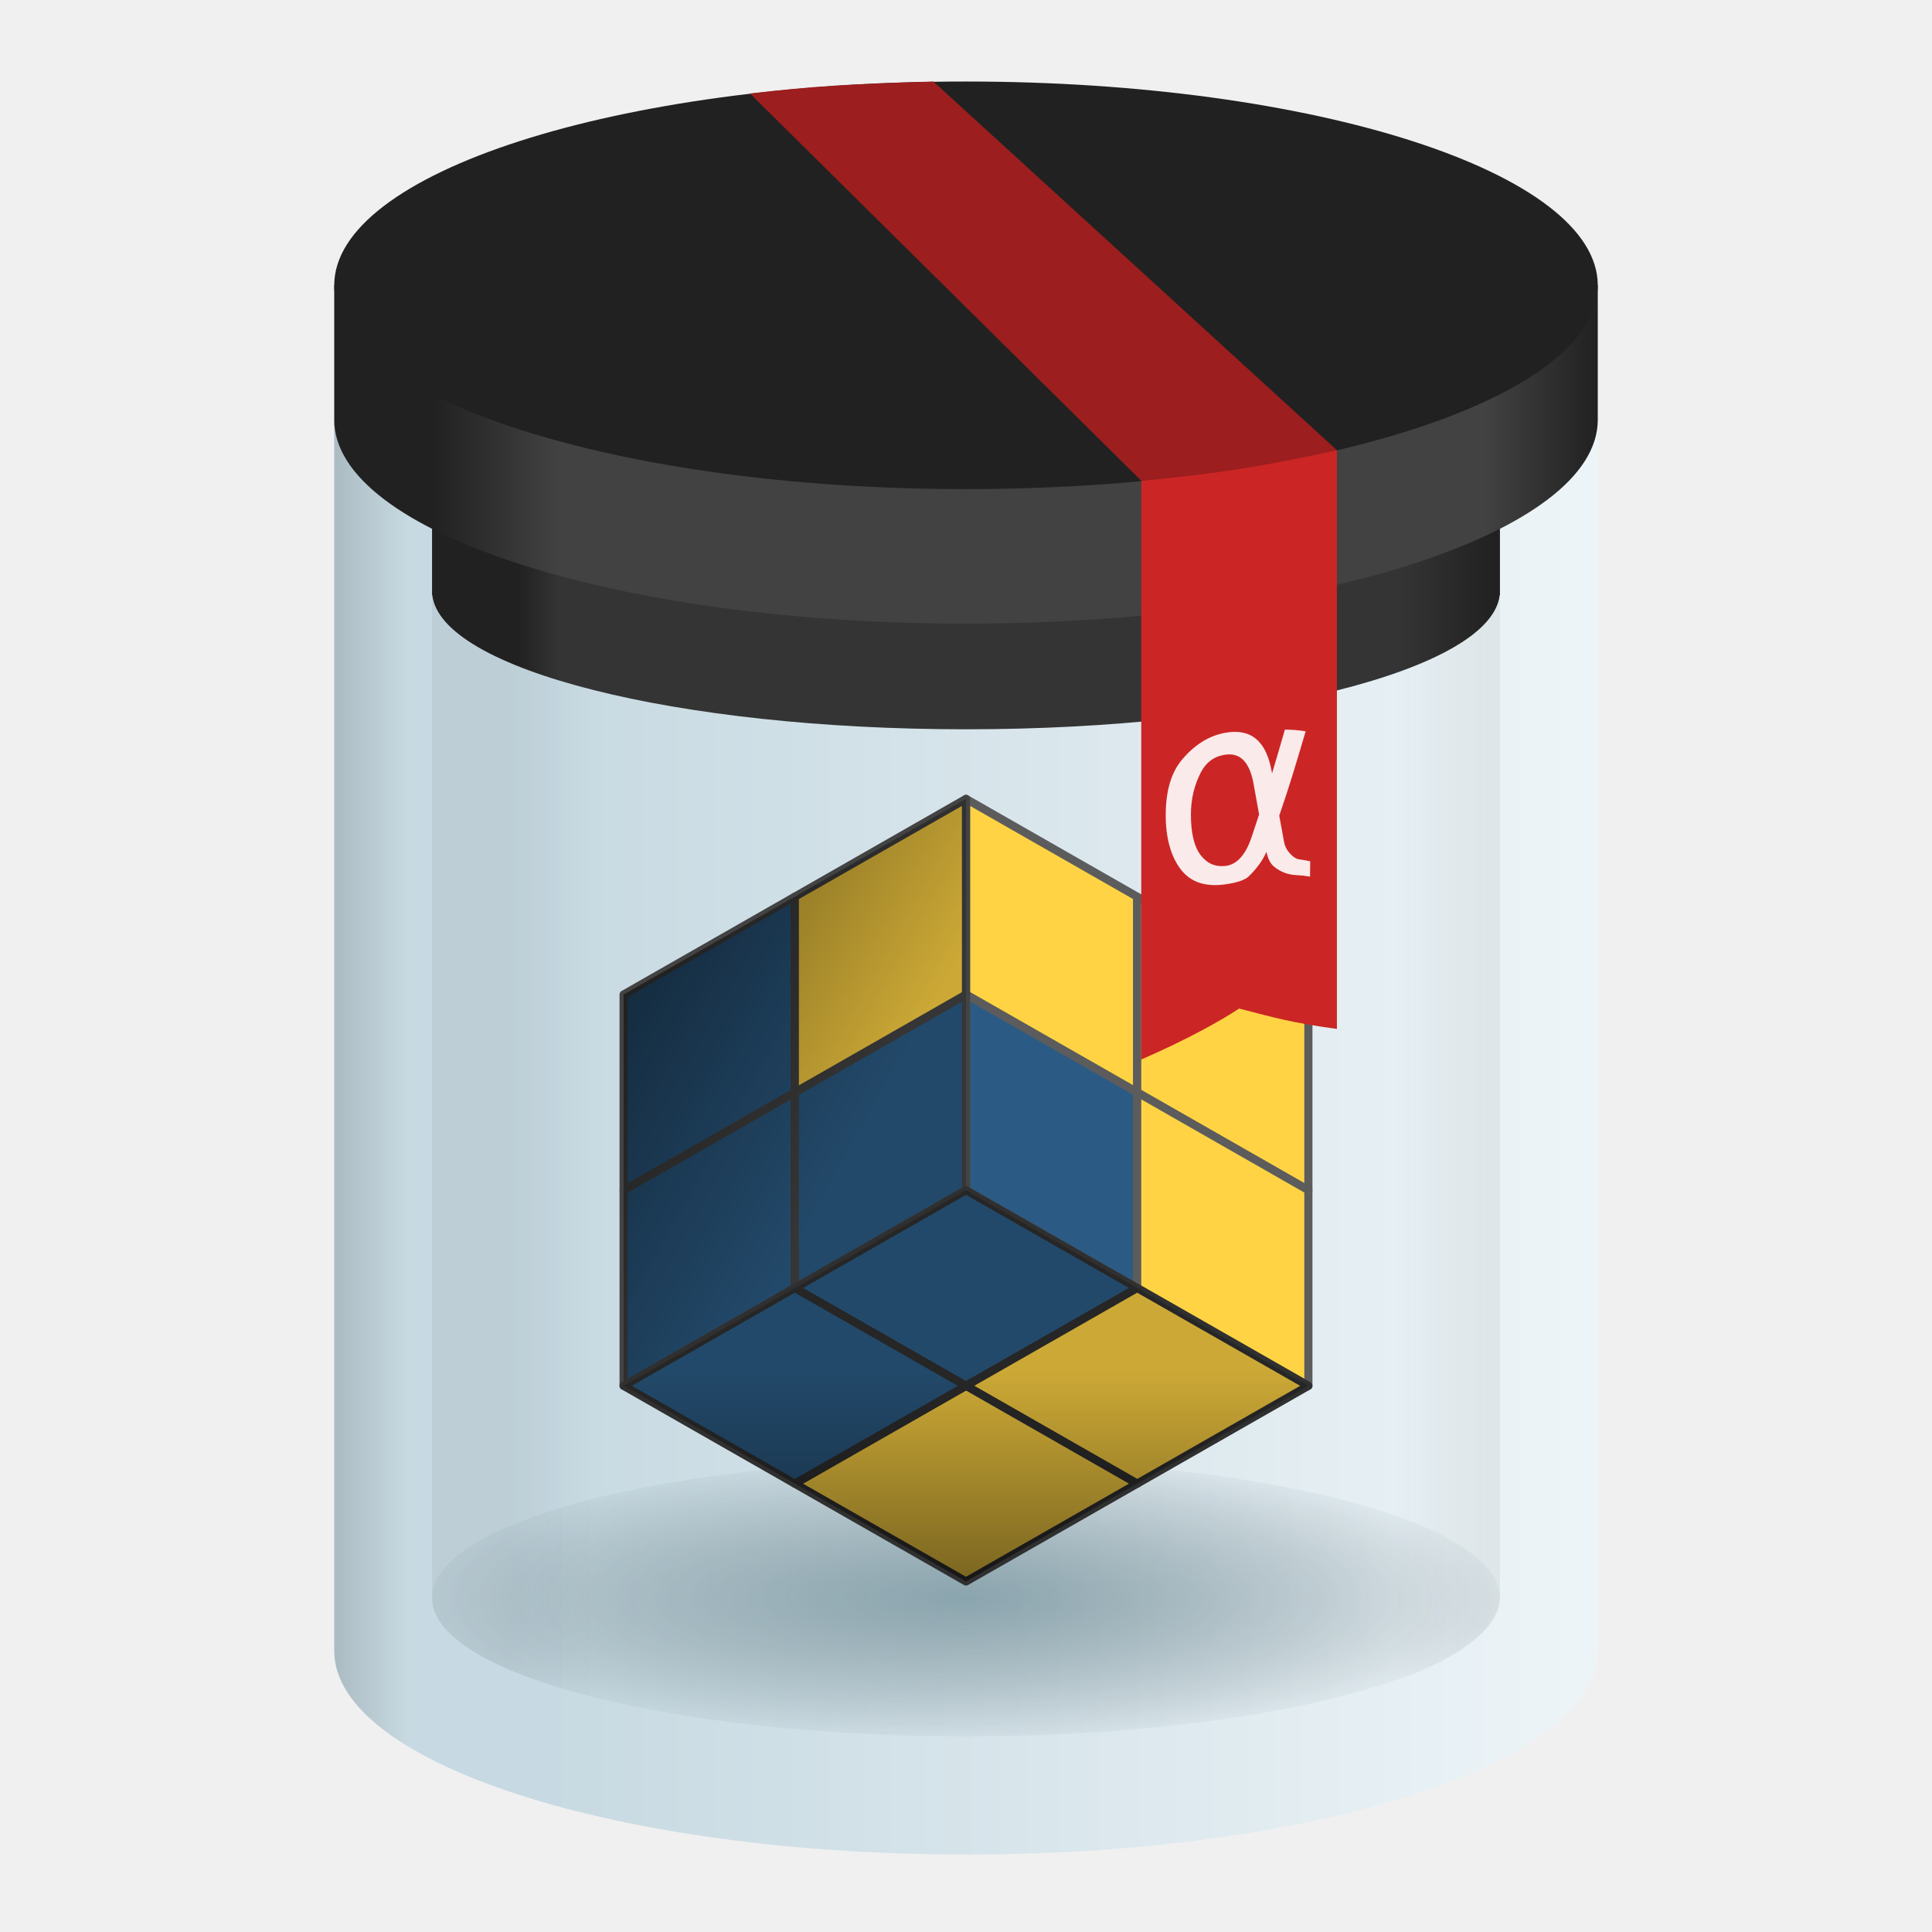
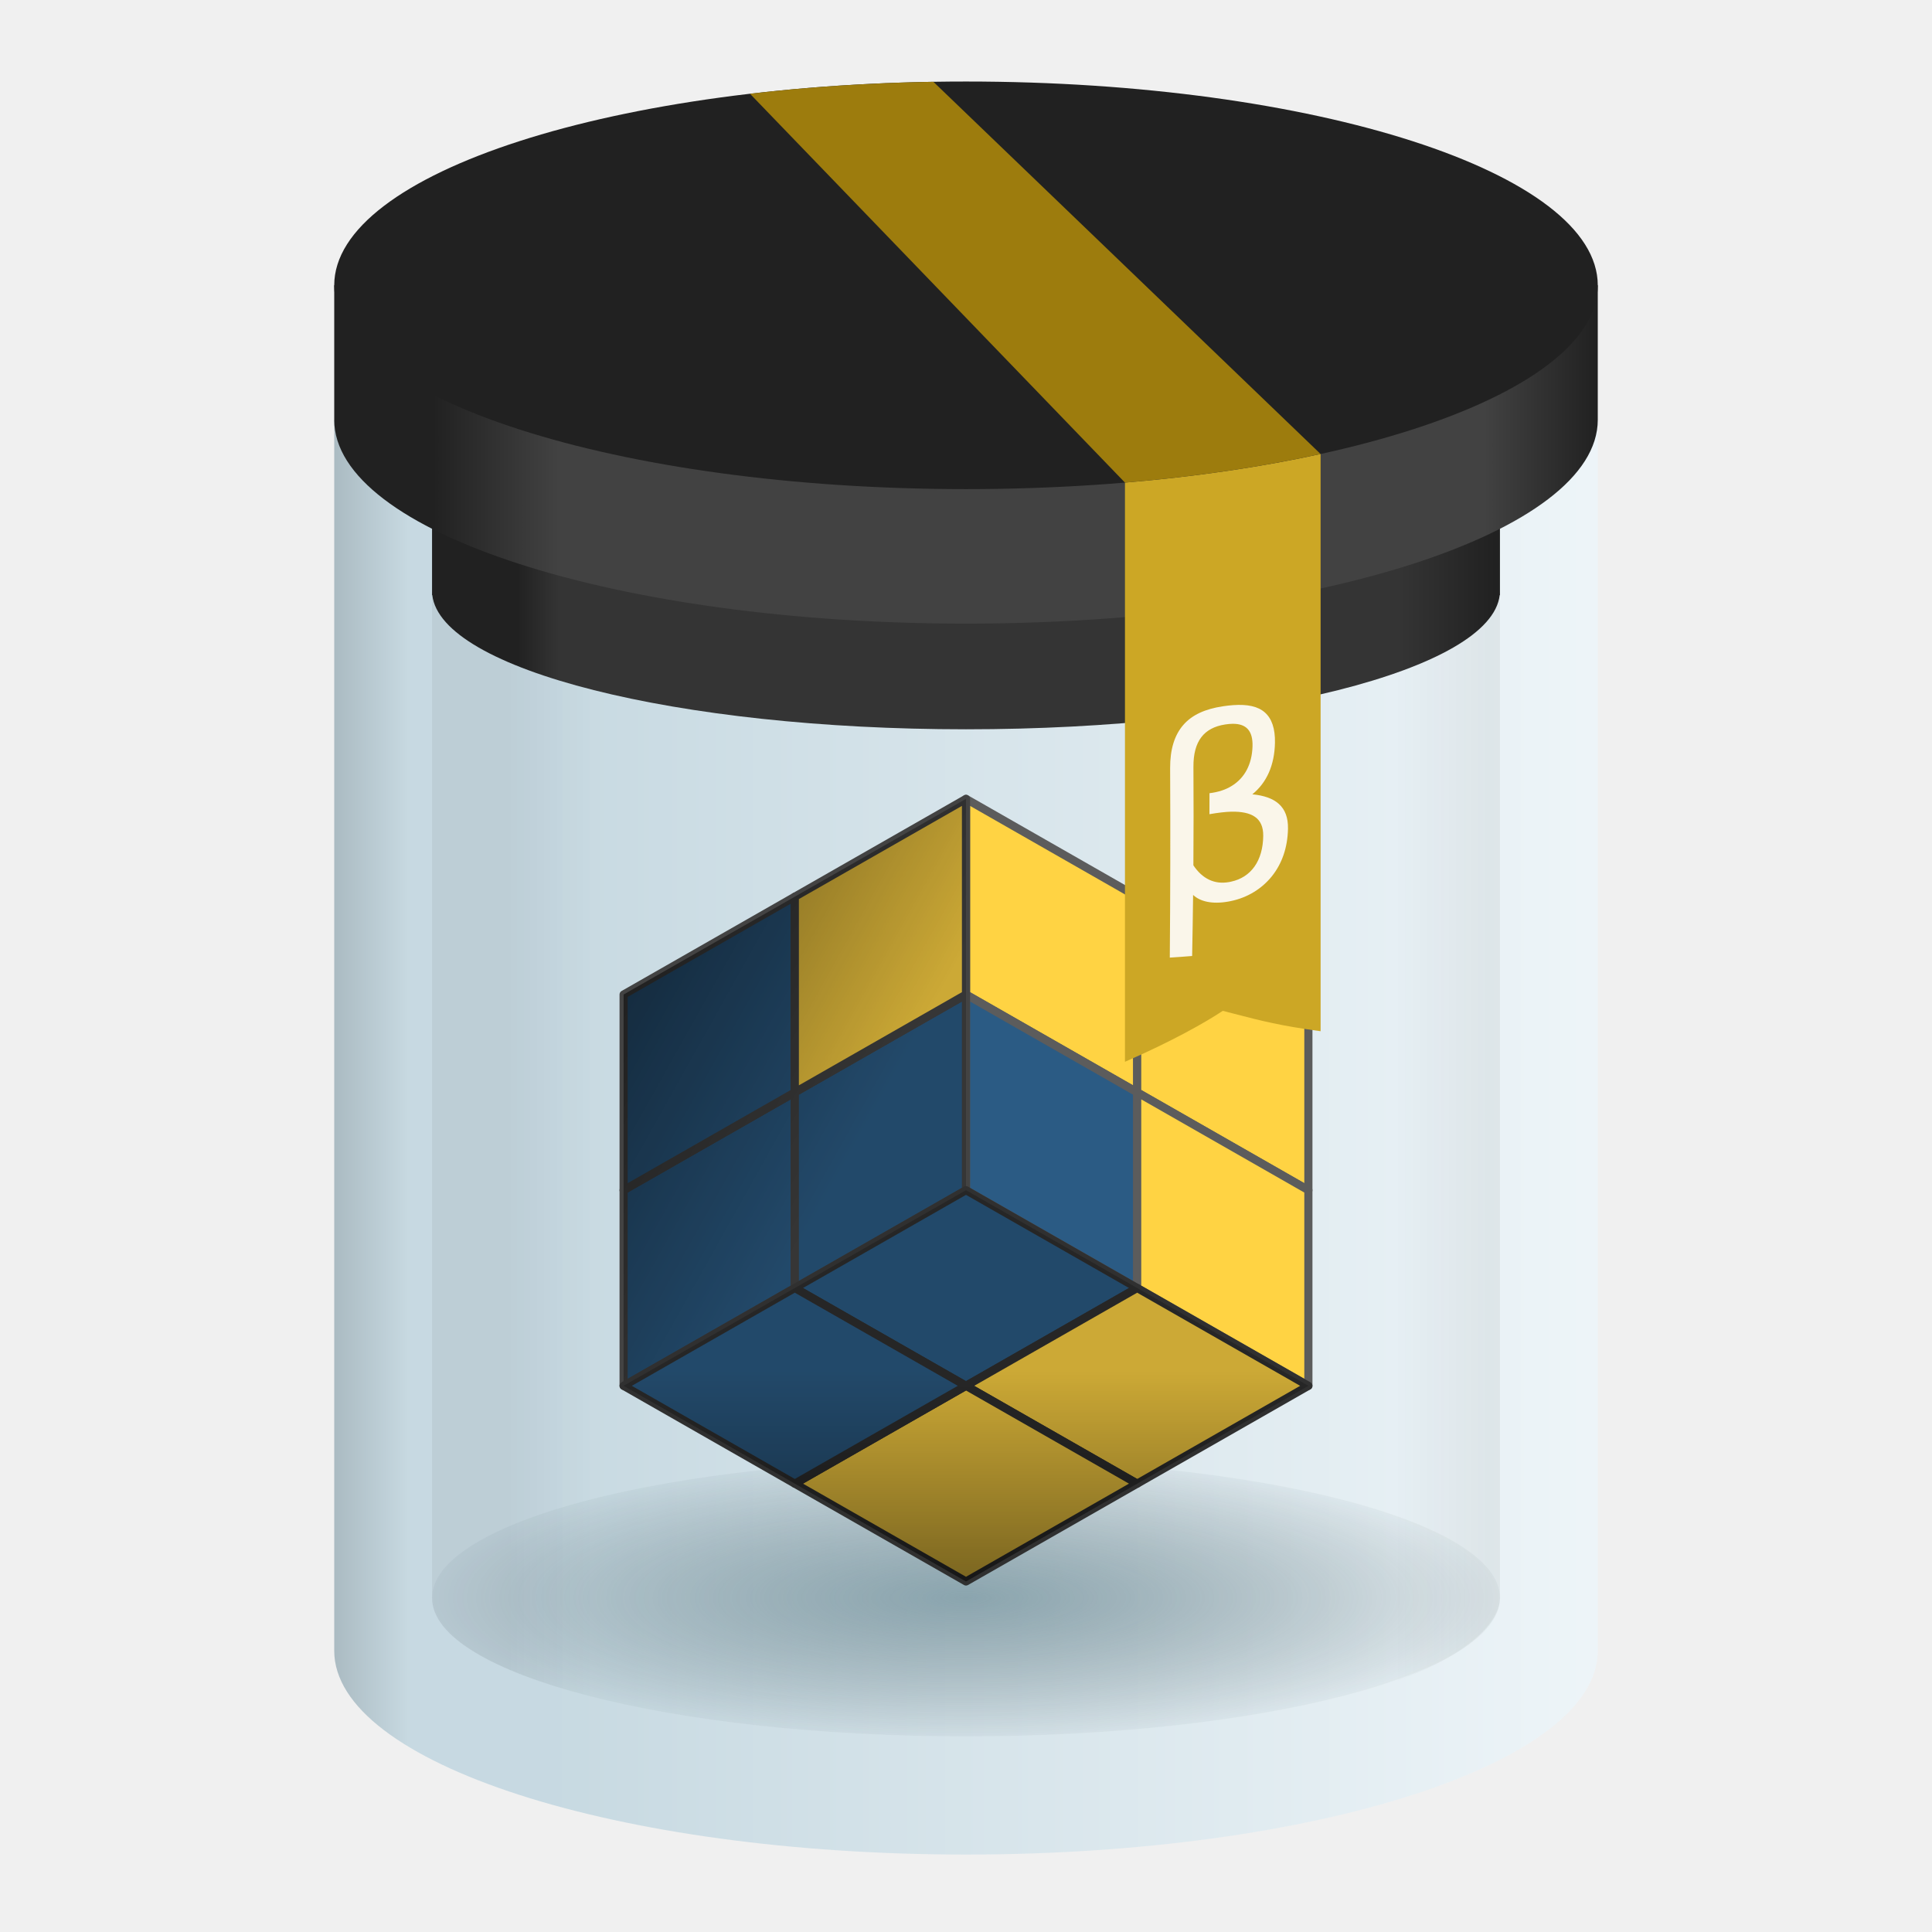
<svg xmlns="http://www.w3.org/2000/svg" width="474" height="474" viewBox="0 0 474 474" fill="none">
  <path fill-rule="evenodd" clip-rule="evenodd" d="M82 405V103.002C94.027 126.813 158.844 145 237 145C315.156 145 379.973 126.813 392 103.002V405C392 432.614 322.604 455 237 455C151.396 455 82 432.614 82 405Z" fill="url(#paint0_linear_103_70)" />
  <ellipse cx="237" cy="392.037" rx="131" ry="33.963" fill="url(#paint1_radial_103_70)" />
  <path d="M279 268V220L237 196L237 244L279 268Z" fill="#FFD343" stroke="#5C5C5C" stroke-width="2" stroke-linejoin="round" />
  <path d="M279 316V268L237 244L237 292L279 316Z" fill="#2B5B84" stroke="#5C5C5C" stroke-width="2" stroke-linejoin="round" />
  <path d="M321 292V244L279 220V268L321 292Z" fill="#FFD343" stroke="#5C5C5C" stroke-width="2" stroke-linejoin="round" />
  <path d="M321 340V292L279 268V316L321 340Z" fill="#FFD343" stroke="#5C5C5C" stroke-width="2" stroke-linejoin="round" />
  <path d="M195 268L195 316L153 340L153 292L195 268Z" fill="#2B5B84" stroke="#434343" stroke-width="2" stroke-linejoin="round" />
  <path d="M195 220L195 268L153 292L153 244L195 220Z" fill="#2B5B84" stroke="#434343" stroke-width="2" stroke-linejoin="round" />
  <path d="M237 244L237 292L195 316L195 268L237 244Z" fill="#2B5B84" stroke="#434343" stroke-width="2" stroke-linejoin="round" />
  <path d="M237 196L237 244L195 268L195 220L237 196Z" fill="#FFD343" stroke="#434343" stroke-width="2" stroke-linejoin="round" />
  <path d="M153 340L237 292L237 196L153 244L153 340Z" fill="url(#paint2_linear_103_70)" />
  <path d="M153 340L237 292L237 196L153 244L153 340Z" fill="black" fill-opacity="0.2" />
  <path d="M237 292L279 316L237 340L195 316L237 292Z" fill="#2B5B84" stroke="#303030" stroke-width="2" stroke-linejoin="round" />
  <path d="M279 316L321 340L279 364L237 340L279 316Z" fill="#FFD343" stroke="#303030" stroke-width="2" stroke-linejoin="round" />
  <path d="M237 340L279 364L237 388L195 364L237 340Z" fill="#FFD343" stroke="#303030" stroke-width="2" stroke-linejoin="round" />
  <path d="M195 316L237 340L195 364L153 340L195 316Z" fill="#2B5B84" stroke="#303030" stroke-width="2" stroke-linejoin="round" />
  <path d="M237 292L321 340L237 388L153 340L237 292Z" fill="url(#paint3_linear_103_70)" />
  <path d="M237 292L321 340L237 388L153 340L237 292Z" fill="black" fill-opacity="0.2" />
  <path d="M106 145C122 190.5 361 186.5 368 145V392C368 404.5 335.012 426 237 426C165.5 426 106 411 106 392L106 145Z" fill="url(#paint4_linear_103_70)" />
  <path fill-rule="evenodd" clip-rule="evenodd" d="M368 144.963V146H367.94C365.826 164.278 308.011 178.926 237 178.926C165.989 178.926 108.174 164.278 106.06 146H106V144.963V116H168.547C188.468 112.829 211.91 111 237 111C262.09 111 285.532 112.829 305.453 116H368V144.963Z" fill="url(#paint5_linear_103_70)" />
  <path fill-rule="evenodd" clip-rule="evenodd" d="M237 153C322.604 153 392 130.614 392 103V70H353.449C325.043 59.578 283.402 53 237 53C190.598 53 148.957 59.578 120.551 70H82V103C82 130.614 151.396 153 237 153Z" fill="url(#paint6_linear_103_70)" />
  <ellipse cx="237" cy="70" rx="155" ry="50" fill="#212121" />
-   <path d="M184 22.94C199.155 21.177 209.05 20.544 229 20L328 110.44C309.838 114.61 299.383 116.301 280 117.94L184 22.94Z" fill="#9C1E1E" />
-   <path d="M280 117.94C299.193 116.17 309.677 114.457 328 110.44V252.44C317 250.94 313.026 249.764 304 247.44C299.722 250.287 291.5 254.94 280 259.94V117.94Z" fill="#CC2525" />
-   <path opacity="0.9" d="M308.91 199.834C308.459 197.408 308.025 194.998 307.574 192.435C306.646 187.138 304.402 184.642 300.689 185.146C297.919 185.522 295.884 187.025 294.62 189.496C293.013 192.62 292.182 196.012 292.18 199.823C292.178 204.407 292.989 207.738 294.547 209.771C296.134 211.854 298.153 212.726 300.656 212.449C303.406 212.144 305.568 209.795 307.031 205.478C307.652 203.638 308.29 201.727 308.91 199.834V199.834ZM312.084 189.748C313.206 186.044 314.035 183.151 315.233 179C316.931 179.013 318.632 179.137 320.334 179.42C317.556 188.769 316.486 192.454 313.853 200.108C314.252 202.355 314.671 204.646 315.062 206.712C315.242 207.656 315.69 208.518 316.408 209.316C317.247 210.249 318.006 210.74 318.672 210.825C319.59 210.942 320.516 211.101 321.45 211.311C321.427 212.613 321.407 213.89 321.409 215.066C320.257 214.869 319.111 214.752 317.973 214.694C316.02 214.594 314.2 213.987 312.479 212.538C311.642 211.816 311.057 210.651 310.718 208.982C309.776 211.13 308.327 213.112 306.378 215.003C305.48 215.879 303.507 216.581 300.563 216.979C295.666 217.64 292.146 216.426 289.749 213.37C287.314 210.244 285.997 205.701 286 199.986C286.003 193.86 287.416 189.41 290.066 186.289C292.958 182.867 296.514 180.5 300.612 179.778C307.218 178.614 310.844 182.102 312.084 189.748H312.084Z" fill="white" />
+   <path d="M276 118.404L276 260.5C287.5 255.5 295.722 250.847 300 248C300.877 248.226 301.706 248.441 302.499 248.646C309.864 250.556 314.069 251.646 324 253V111.391L323.997 111.388C309.554 114.553 293.368 116.952 276 118.404Z" fill="#CCA725" />
+   <path d="M184 23L183.999 23C198.152 21.338 213.267 20.323 229.001 20.065L229 20.07L323.997 111.387C323.997 111.388 323.997 111.387 323.997 111.387C309.555 114.553 293.368 116.952 276 118.404V118.4L184 23Z" fill="#9D7C0D" />
+   <path opacity="0.9" d="M300.006 173.286C295.665 173.942 292.458 175.383 290.297 177.881C288.147 180.367 287.06 183.876 287.082 188.464C287.157 203.949 287.13 219.441 287 234.94C288.827 234.823 290.656 234.699 292.48 234.544C292.581 229.549 292.66 224.555 292.718 219.562C294.437 221.196 297.434 221.888 301.341 221.194C301.556 221.155 301.769 221.114 301.978 221.069V221.069C306.185 220.205 309.689 217.94 312.077 214.941C314.499 211.9 315.907 207.981 315.997 203.314C316.103 197.834 312.862 195.421 307.248 194.878C310.764 192.029 312.692 187.756 312.801 182.224C312.869 178.738 312.011 176.283 310.32 174.793C308.619 173.295 306.062 172.747 302.524 172.999C301.732 173.055 300.892 173.152 300.006 173.286V173.286ZM300.566 177.743C301.238 177.638 301.858 177.581 302.425 177.576C305.778 177.556 307.406 179.296 307.294 183.104C307.163 187.536 305.364 190.887 302.167 192.834C300.73 193.732 298.946 194.334 296.739 194.607C296.736 196.323 296.732 198.039 296.726 199.755C298.817 199.394 300.599 199.18 302.092 199.137C307.105 199.057 309.973 200.641 309.923 205.074C309.855 211.129 306.986 215.262 301.983 216.319C301.84 216.351 301.694 216.381 301.546 216.407C297.955 217.057 294.961 215.573 292.787 212.301C292.846 204.254 292.85 196.211 292.799 188.171C292.758 181.84 295.365 178.56 300.566 177.743V177.743Z" fill="white" />
  <defs>
    <linearGradient id="paint0_linear_103_70" x1="82" y1="289" x2="392" y2="289" gradientUnits="userSpaceOnUse">
      <stop stop-color="#A3B5BD" stop-opacity="0.9" />
      <stop offset="0.06" stop-color="#C3D7E0" stop-opacity="0.9" />
      <stop offset="0.18" stop-color="#C3D7E0" stop-opacity="0.9" />
      <stop offset="1" stop-color="#EDF5F9" stop-opacity="0.9" />
    </linearGradient>
    <radialGradient id="paint1_radial_103_70" cx="0" cy="0" r="1" gradientUnits="userSpaceOnUse" gradientTransform="translate(237 392) rotate(90) scale(34 131.142)">
      <stop stop-color="#3C6370" stop-opacity="0.49" />
      <stop offset="1" stop-color="#193239" stop-opacity="0.04" />
    </radialGradient>
    <linearGradient id="paint2_linear_103_70" x1="212" y1="277" x2="153" y2="244" gradientUnits="userSpaceOnUse">
      <stop stop-opacity="0" />
      <stop offset="1" stop-opacity="0.4" />
    </linearGradient>
    <linearGradient id="paint3_linear_103_70" x1="237" y1="336.5" x2="237" y2="388" gradientUnits="userSpaceOnUse">
      <stop stop-opacity="0" />
      <stop offset="1" stop-opacity="0.4" />
    </linearGradient>
    <linearGradient id="paint4_linear_103_70" x1="106" y1="192" x2="368" y2="192" gradientUnits="userSpaceOnUse">
      <stop offset="0.072" stop-opacity="0.05" />
      <stop offset="0.151" stop-opacity="0" />
      <stop offset="0.901" stop-opacity="0" />
      <stop offset="0.988" stop-opacity="0.05" />
    </linearGradient>
    <linearGradient id="paint5_linear_103_70" x1="106" y1="229.548" x2="367.004" y2="229.548" gradientUnits="userSpaceOnUse">
      <stop offset="0.08" stop-color="#212121" />
      <stop offset="0.119" stop-color="#343434" />
      <stop offset="0.911" stop-color="#343434" />
      <stop offset="1" stop-color="#212121" />
    </linearGradient>
    <linearGradient id="paint6_linear_103_70" x1="82" y1="103" x2="392" y2="103" gradientUnits="userSpaceOnUse">
      <stop offset="0.078" stop-color="#212121" />
      <stop offset="0.178" stop-color="#424242" />
      <stop offset="0.91" stop-color="#424242" />
      <stop offset="1" stop-color="#212121" />
    </linearGradient>
  </defs>
</svg>
